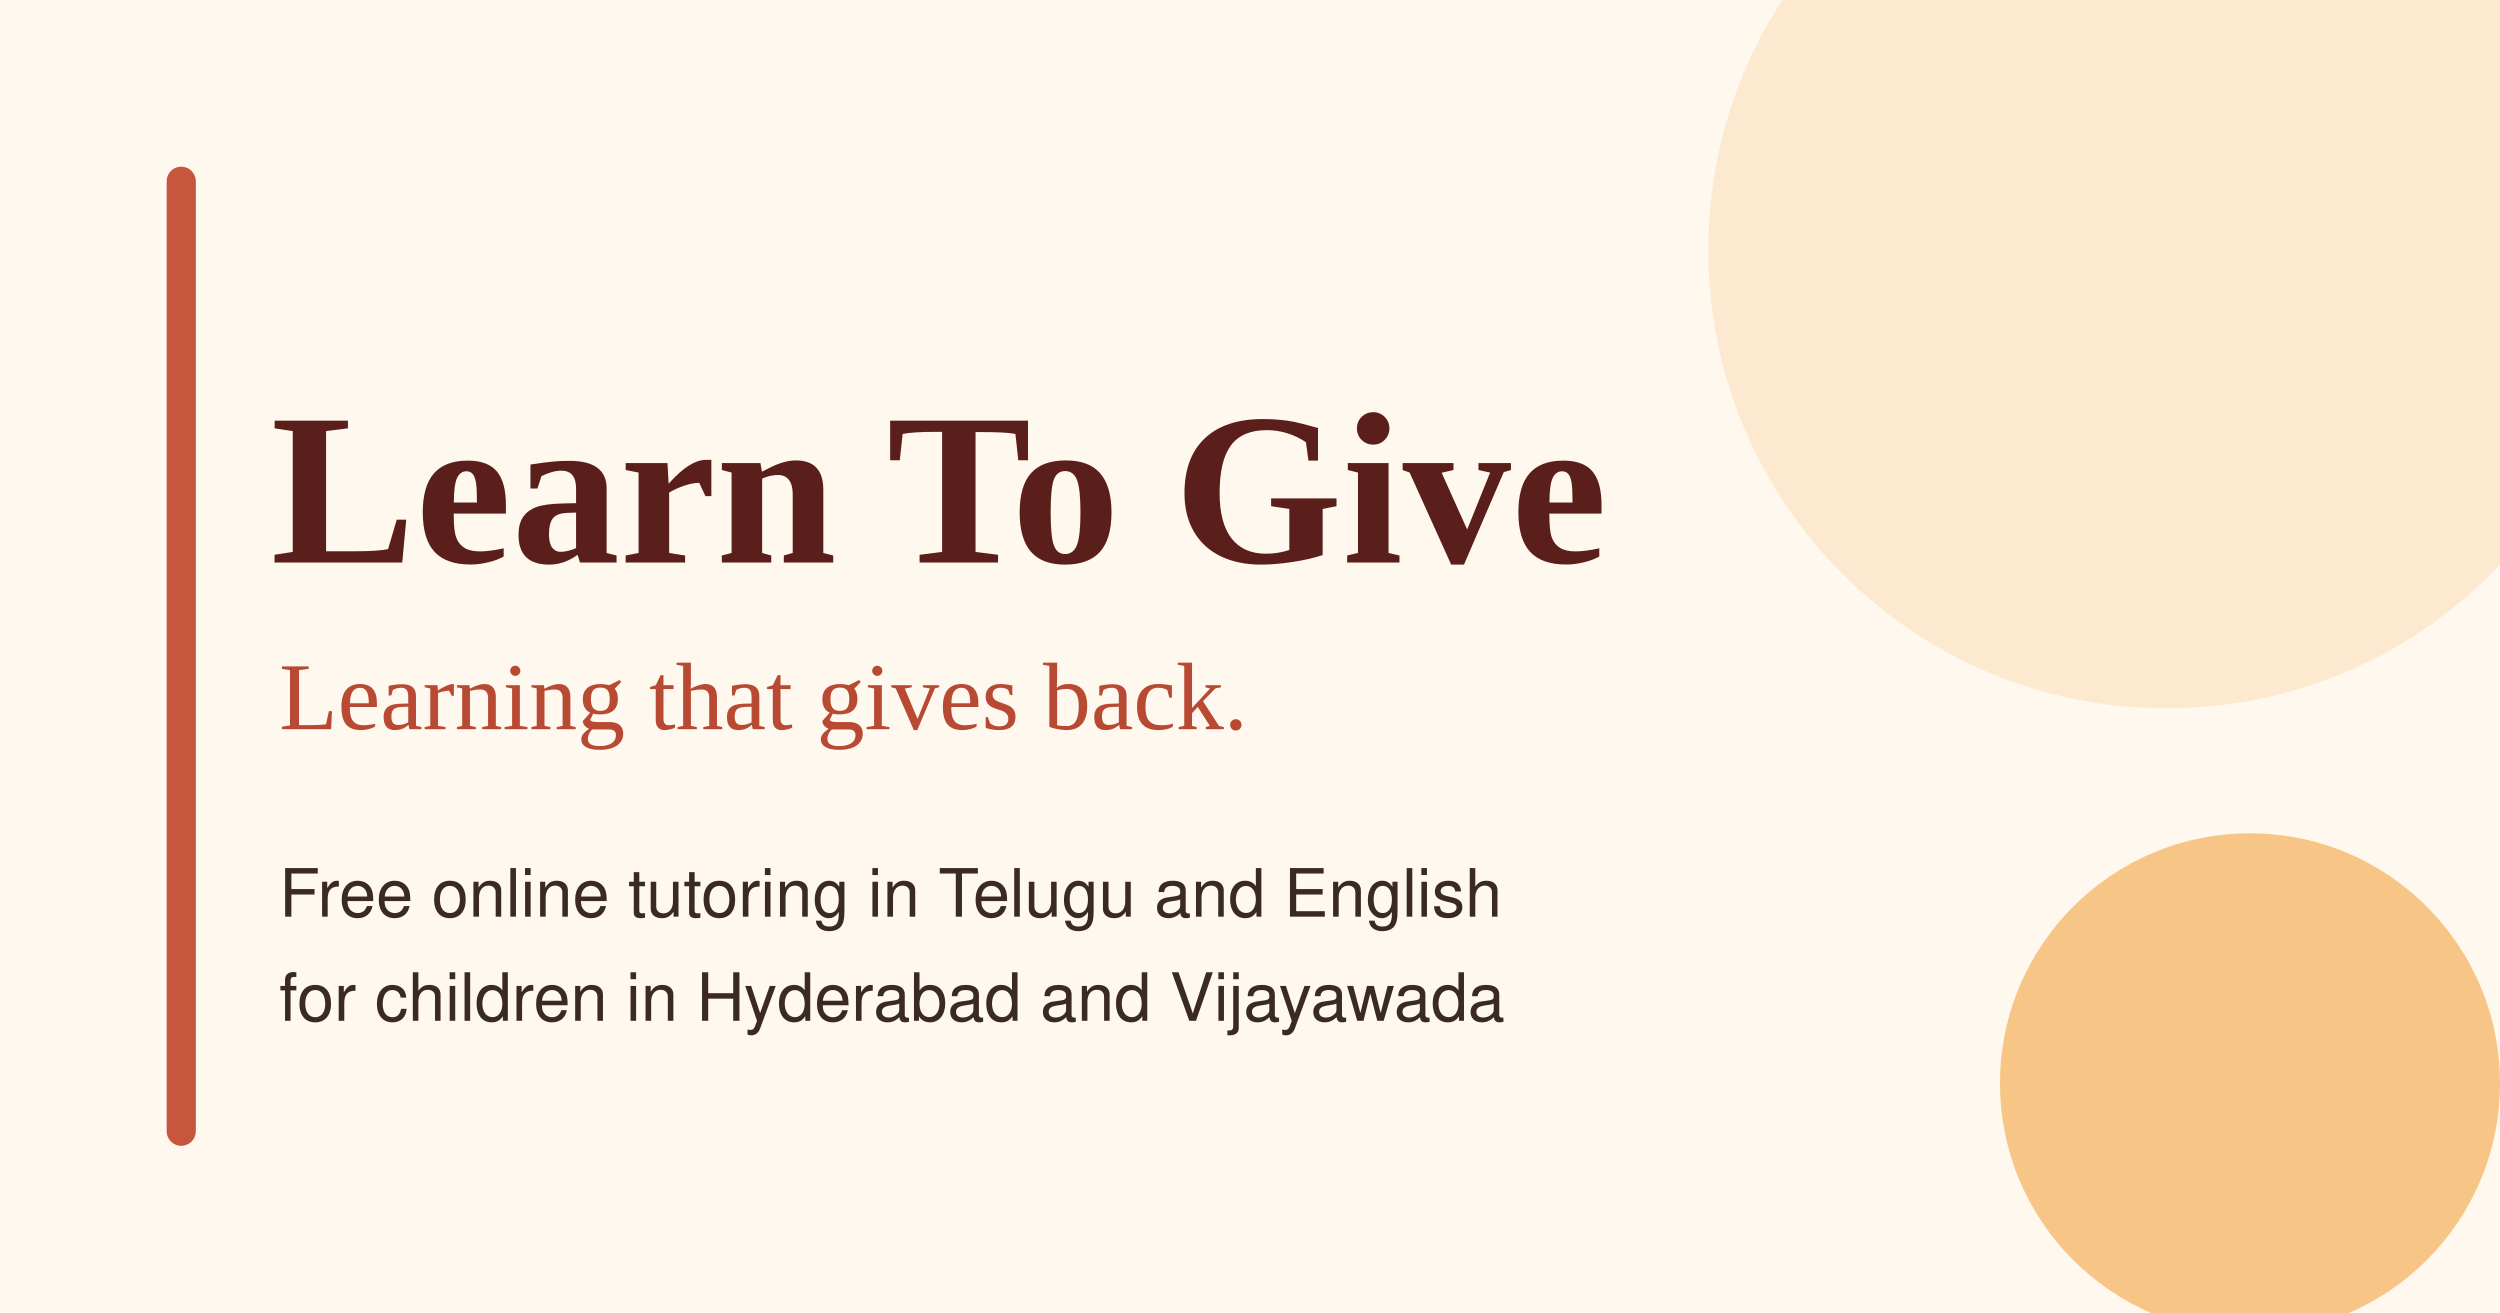
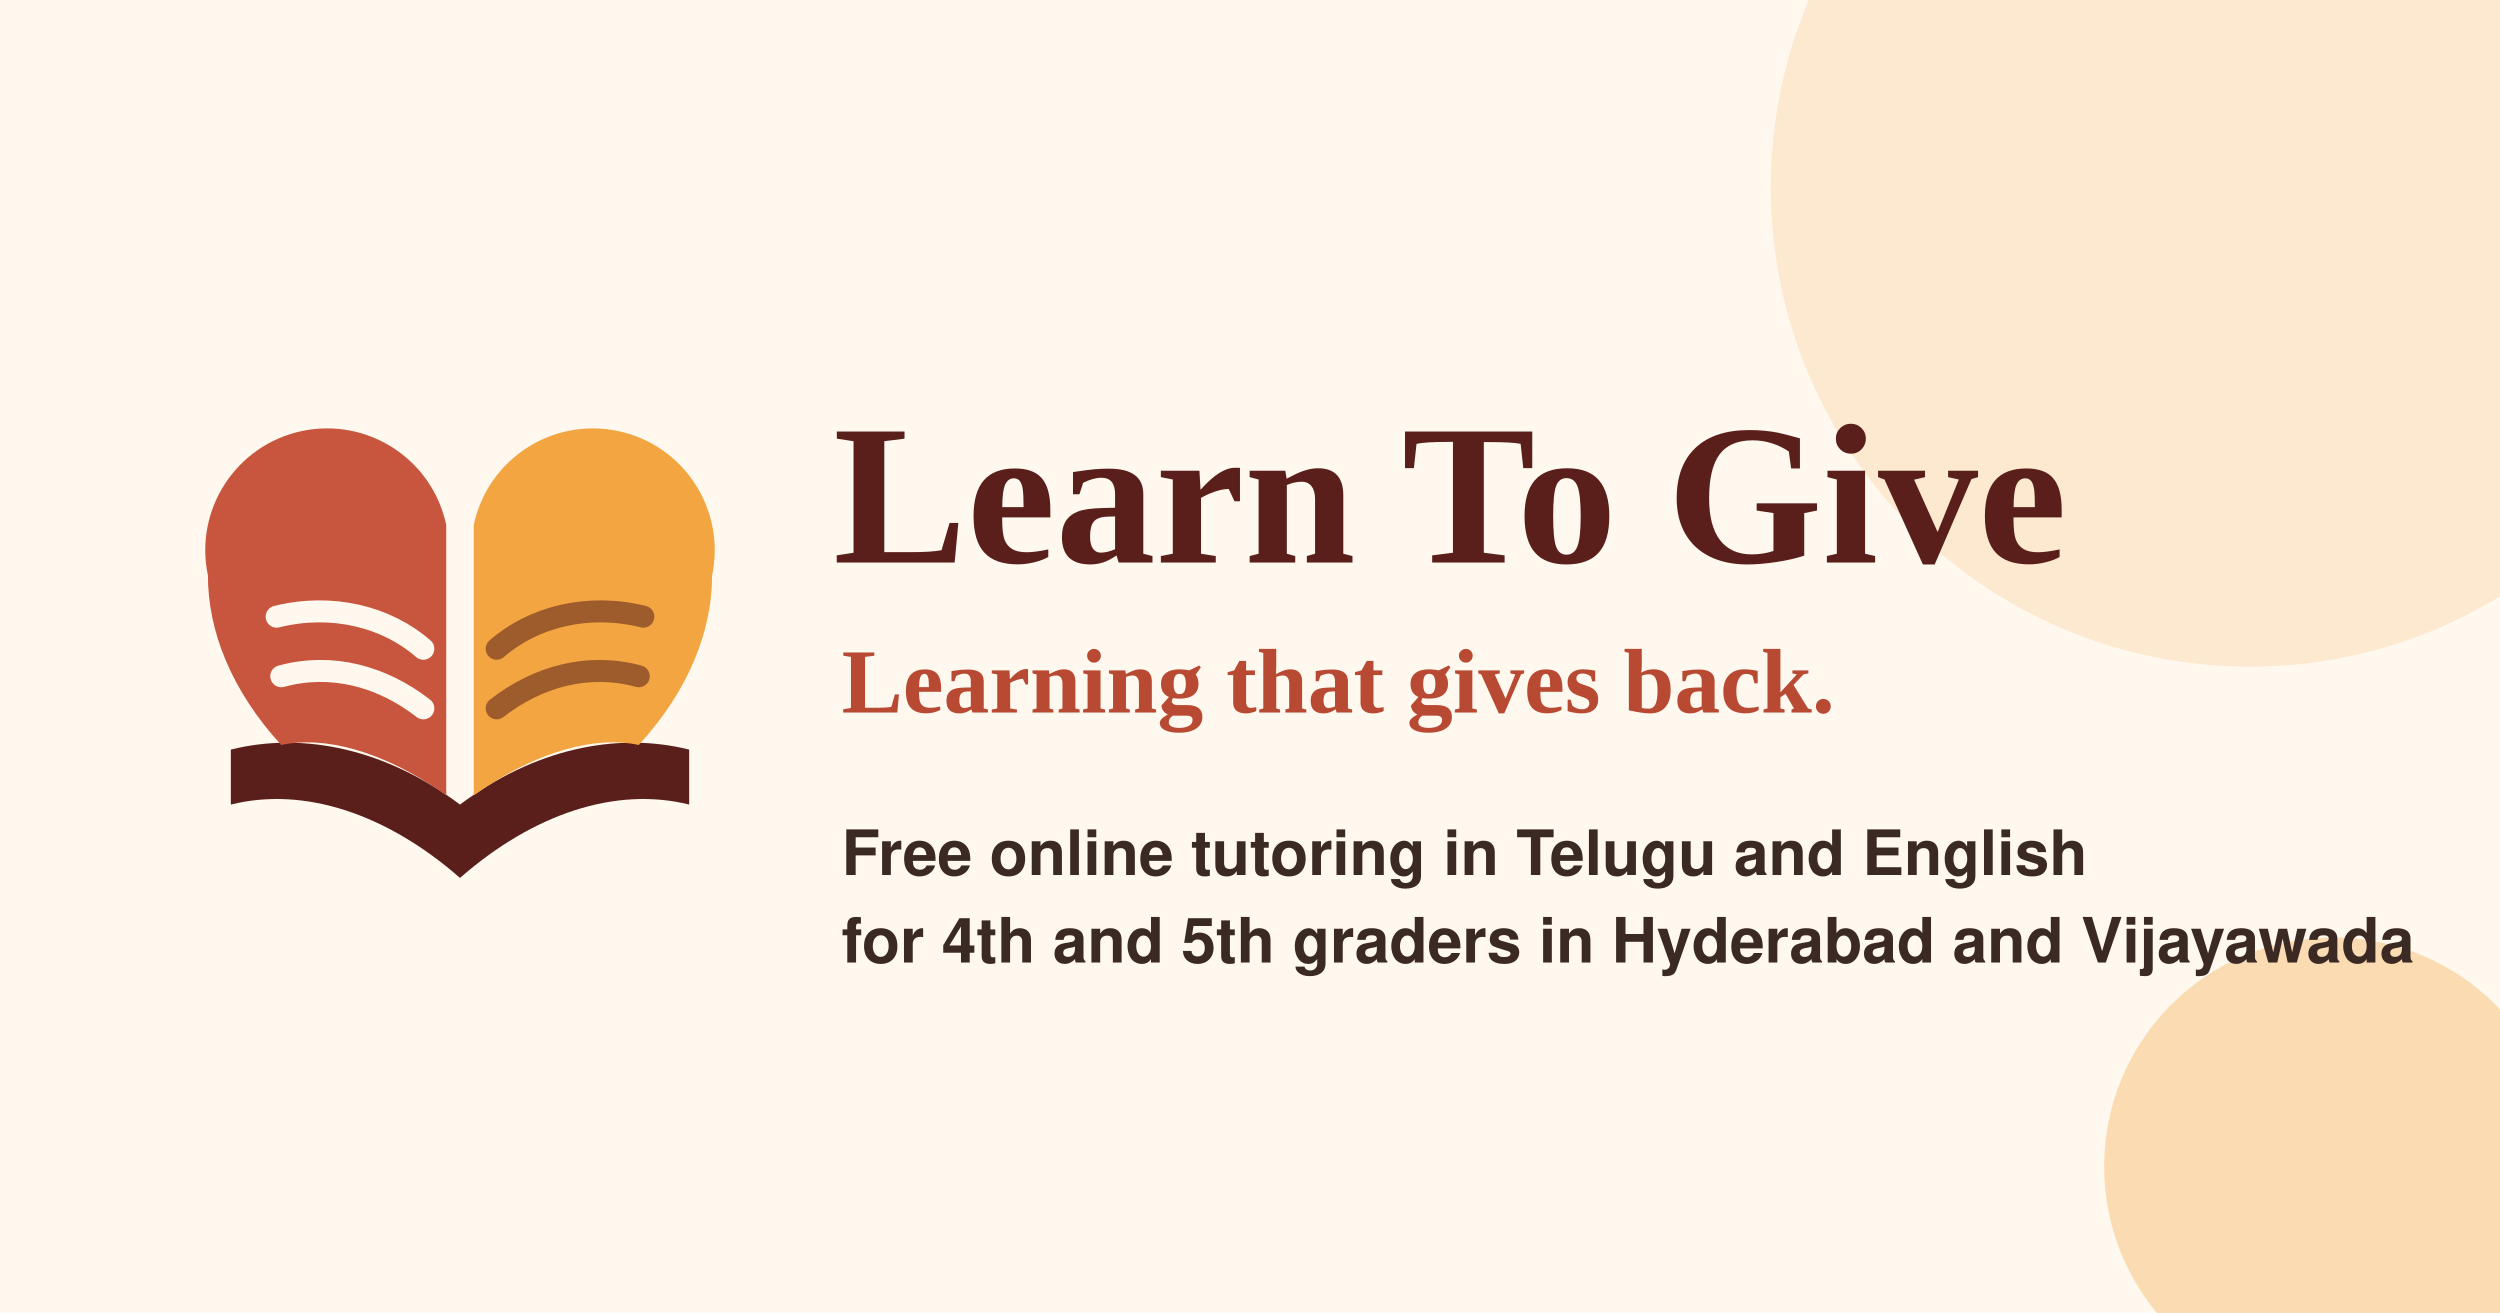
<svg xmlns="http://www.w3.org/2000/svg" viewBox="0 0 1200 630" width="1200" height="630">
  <rect width="1200" height="630" fill="#FFF8EE" />
-   <circle cx="1040" cy="120" r="220" fill="#FCE9CF" />
-   <circle cx="1080" cy="520" r="120" fill="#F2A541" opacity="0.6" />
-   <rect x="80" y="80" width="14" height="470" rx="7" fill="#C8553D" />
-   <text x="130" y="270" font-family="Georgia, 'Times New Roman', serif" font-size="104" font-weight="700" fill="#5A1F1B">Learn To Give</text>
-   <text x="134" y="350" font-family="Georgia, 'Times New Roman', serif" font-size="46" fill="#B84A33">Learning that gives back.</text>
-   <text x="134" y="440" font-family="Helvetica, Arial, sans-serif" font-size="32" fill="#3B2A24">Free online tutoring in Telugu and English</text>
-   <text x="134" y="490" font-family="Helvetica, Arial, sans-serif" font-size="32" fill="#3B2A24">for children in Hyderabad and Vijayawada</text>
+   <circle cx="1080" cy="90" r="230" fill="#FCE9CF" />
+   <circle cx="1120" cy="560" r="110" fill="#F2A541" opacity="0.35" />
+   <g transform="translate(80 175) scale(4.4)">
+     <path d="M7 42C15 40 24 42 32 48C40 42 49 40 57 42V48C49 46 40 49 32 56C24 49 15 46 7 48Z" fill="#5A1F1B" />
+     <path d="M30.5 47C23.5 42 17 40.5 12.5 41.5C7 35.5 4.5 29 4.5 23A13 13 0 0 1 30.5 17.5Z" fill="#C8553D" />
+     <path d="M33.5 47C40.5 42 47 40.5 51.5 41.5C57 35.5 59.5 29 59.5 23A13 13 0 0 0 33.5 17.5Z" fill="#F2A541" />
+     <path d="M12 27.5C18 26 24 27.5 28 31M12.5 34C18 32.5 23.5 34 28 37.5" fill="none" stroke="#FFF8EE" stroke-width="2.4" stroke-linecap="round" />
+     <path d="M52 27.5C46 26 40 27.5 36 31M51.5 34C46 32.5 40.5 34 36 37.5" fill="none" stroke="#5A1F1B" stroke-opacity=".55" stroke-width="2.4" stroke-linecap="round" />
+   </g>
+   <text x="400" y="270" font-family="Fraunces, Georgia, 'Times New Roman', serif" font-size="96" font-weight="800" fill="#5A1F1B">Learn To Give</text>
+   <text x="404" y="342" font-family="Fraunces, Georgia, 'Times New Roman', serif" font-size="44" font-weight="600" fill="#B84A33">Learning that gives back.</text>
+   <text x="404" y="420" font-family="Nunito, Helvetica, Arial, sans-serif" font-size="30" font-weight="700" fill="#3B2A24">Free online tutoring in Telugu and English</text>
+   <text x="404" y="462" font-family="Nunito, Helvetica, Arial, sans-serif" font-size="30" font-weight="700" fill="#3B2A24">for 4th and 5th graders in Hyderabad and Vijayawada</text>
</svg>
